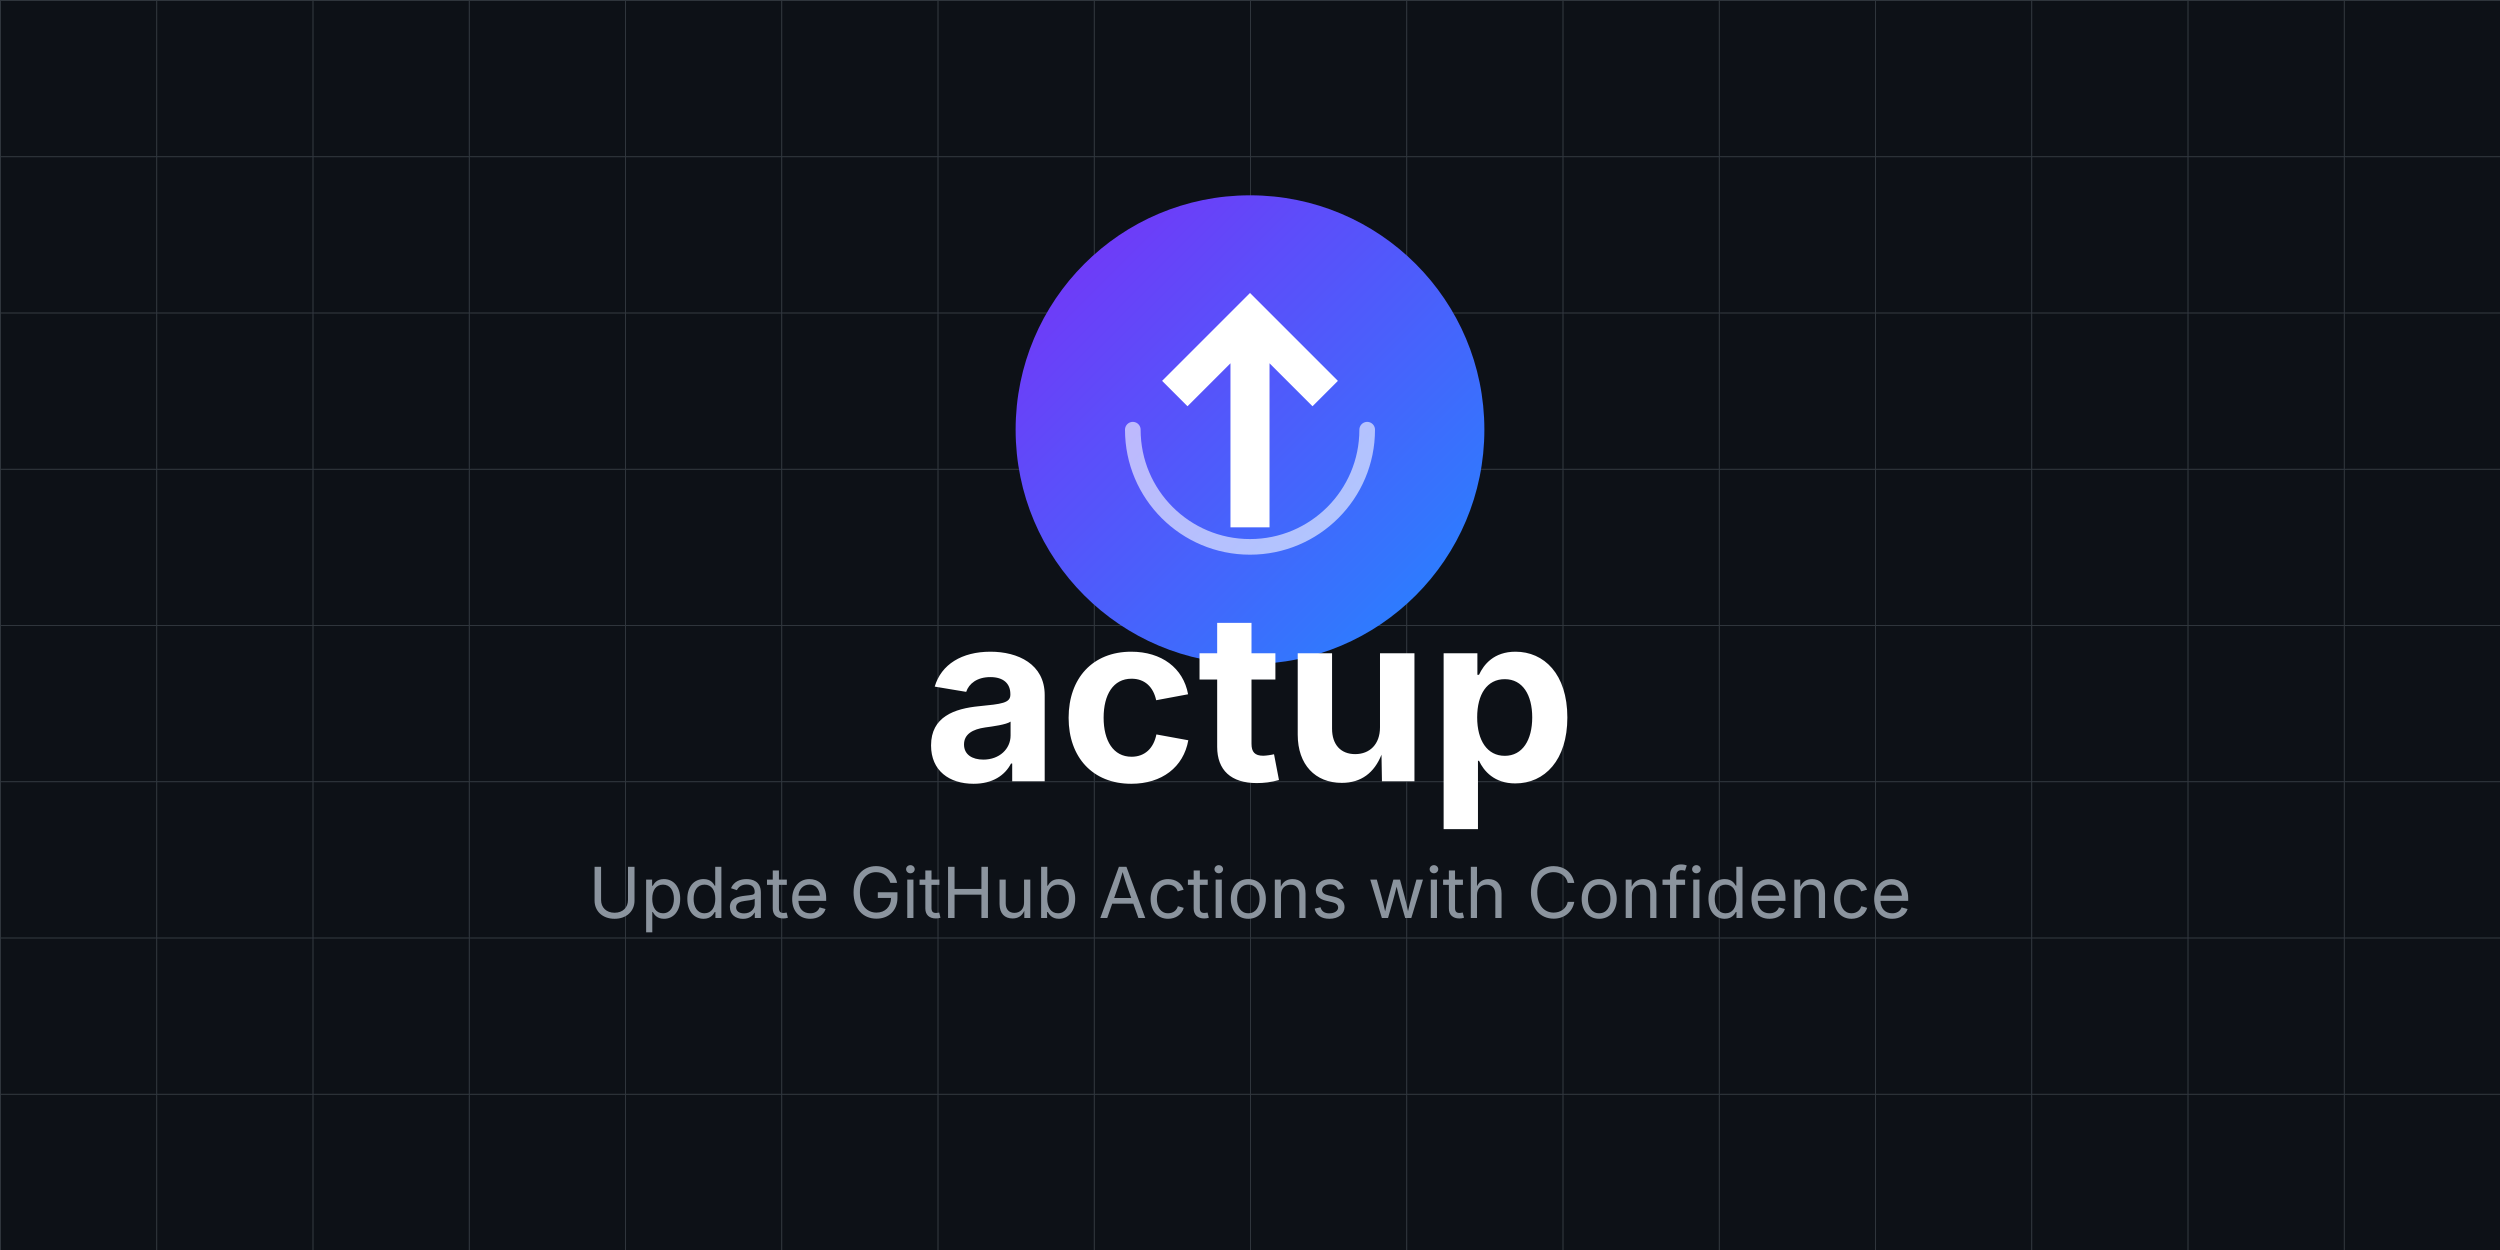
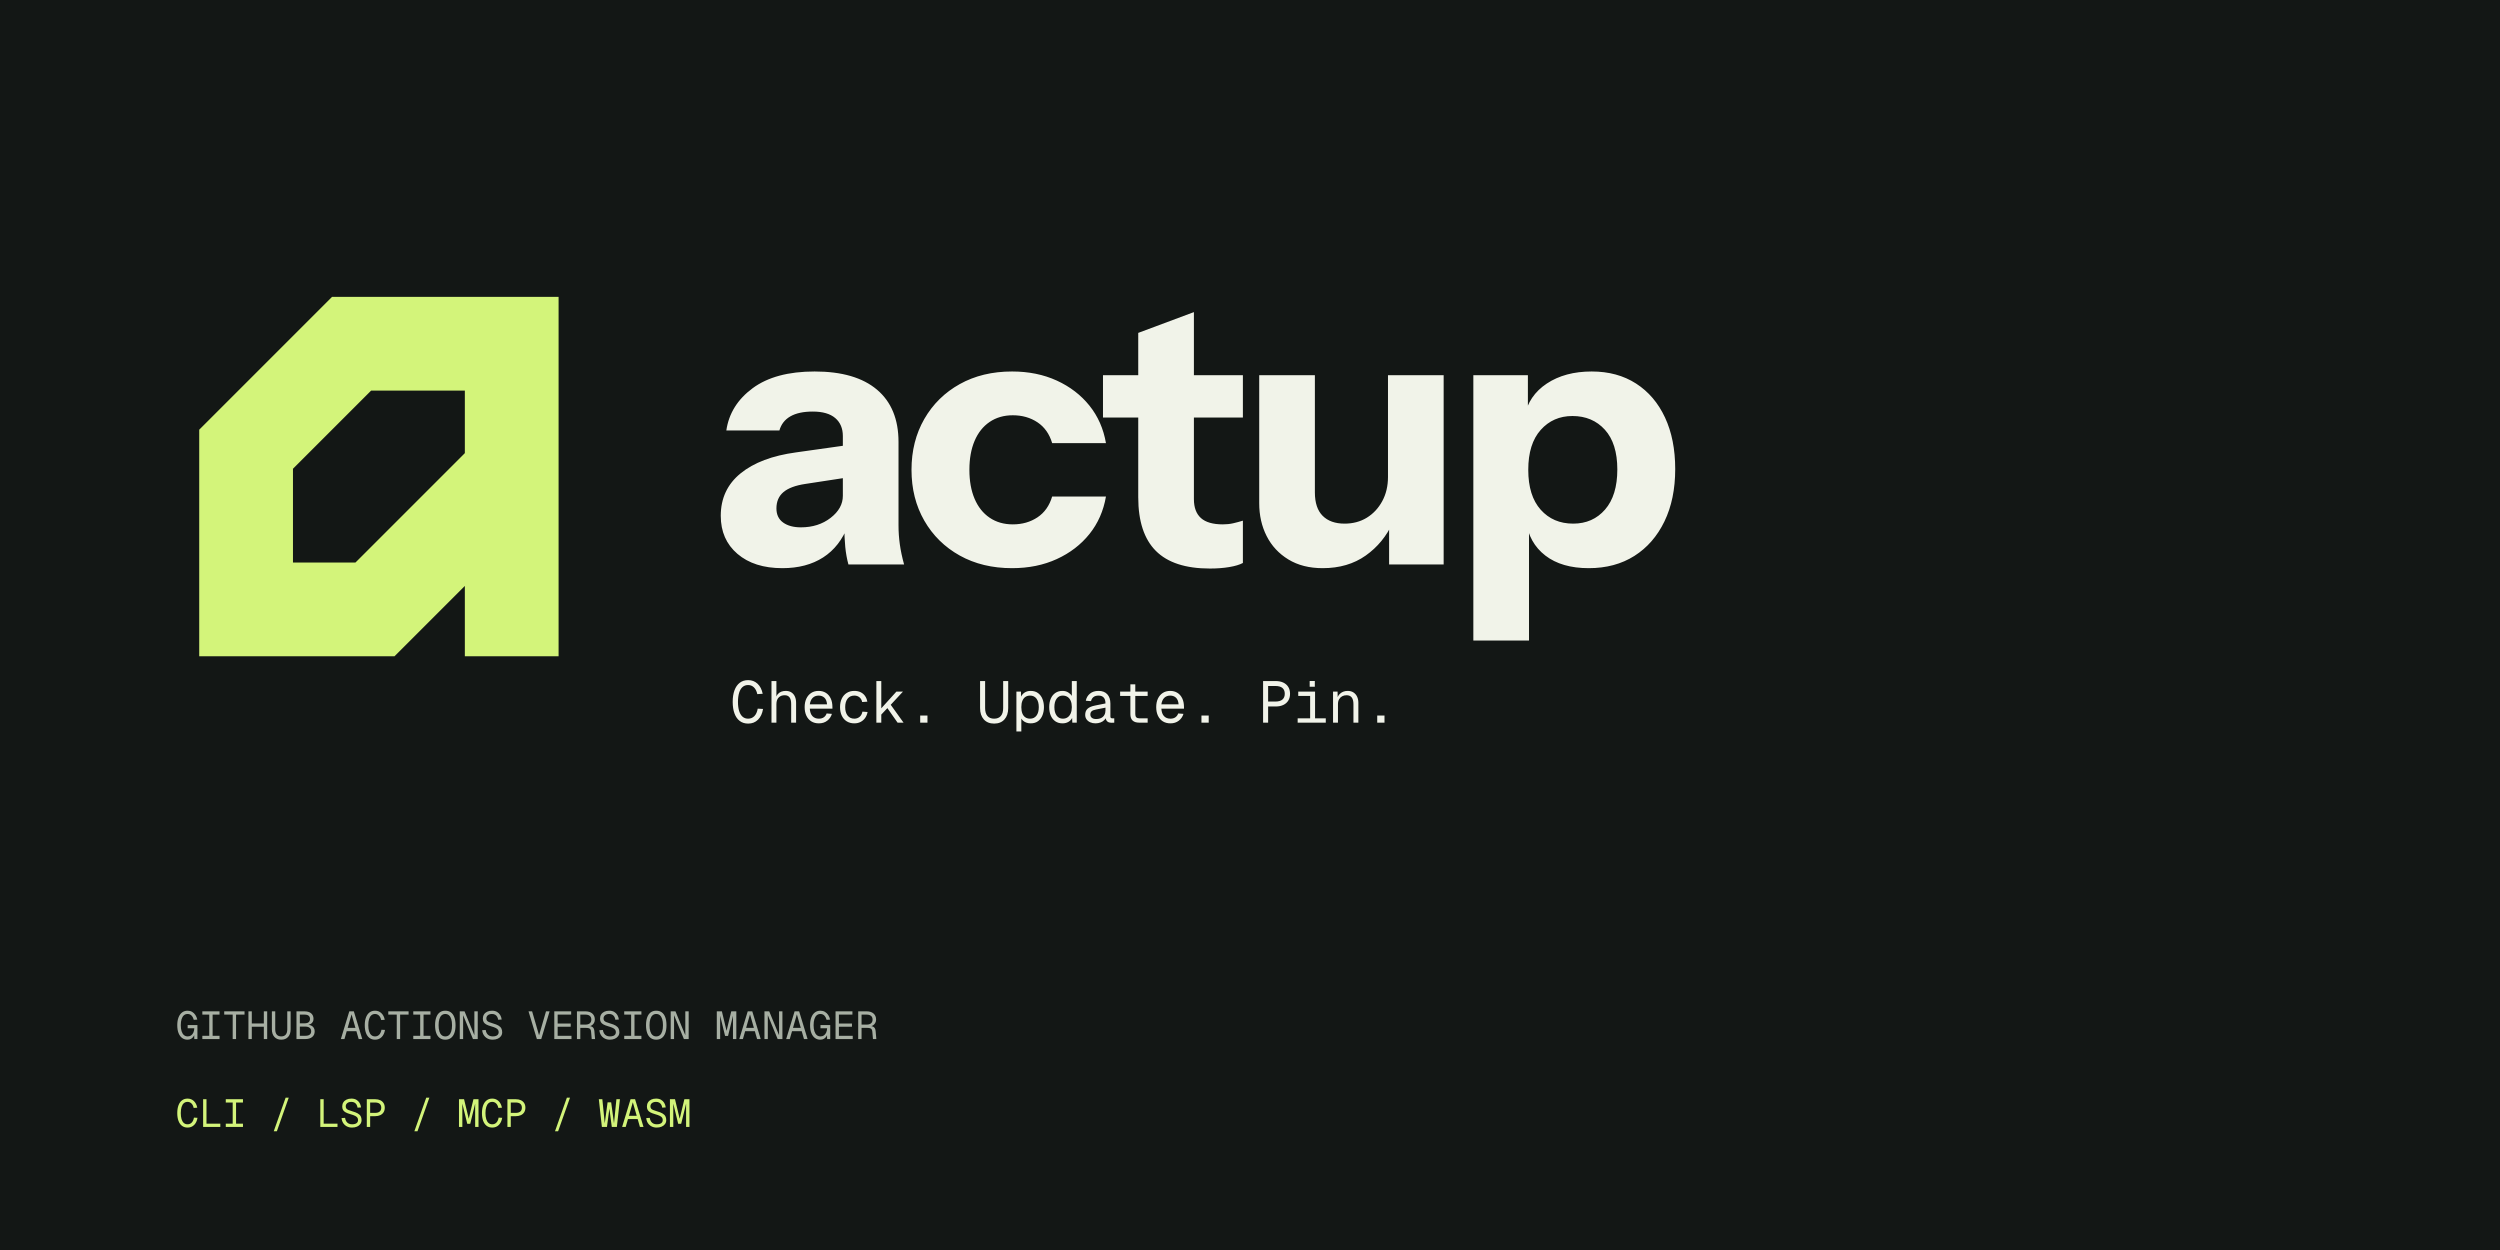
- <svg xmlns="http://www.w3.org/2000/svg" viewBox="0 0 1280 640" fill="none">
-   <path d="M0 0h1280v640H0z" fill="#0d1117" />
-   <defs>
-     <linearGradient id="b" x1="0%" y1="0%" x2="100%" y2="100%">
-       <stop offset="0%" stop-color="#7b2ff7" stop-opacity="1" />
-       <stop offset="100%" stop-color="#2188ff" stop-opacity="1" />
-     </linearGradient>
-     <pattern id="a" width="80" height="80" patternUnits="userSpaceOnUse">
-       <path d="M80 0H0v80" stroke="#30363d" />
-     </pattern>
-   </defs>
-   <path d="M0 0h1280v640H0z" fill="url(#a)" />
-   <g transform="translate(640 220)">
-     <circle r="120" fill="url(#b)" />
-     <path d="m0-70 45 45-13 13-22-22v84h-20v-84l-22 22-13-13z" fill="#fff" />
-     <path d="M60 0c0 33.137-26.863 60-60 60S-60 33.137-60 0" stroke="#fff" stroke-width="8" opacity=".6" stroke-linecap="round" />
-   </g>
-   <text y="80" transform="translate(640 320)" fill="#fff" font-family="Inter, sans-serif, Arial" font-size="120" font-weight="bold" text-anchor="middle">
- 		actup
- 	</text>
-   <text y="150" transform="translate(640 320)" fill="#8b949e" font-family="Inter, sans-serif, Arial" font-size="36" text-anchor="middle">
- 		Update GitHub Actions with Confidence
- 	</text>
+ <svg xmlns="http://www.w3.org/2000/svg" width="1280" height="640" viewBox="0 0 1280 640" aria-label="actup — GitHub Actions version manager" role="img">
+   <path d="M0 0h1280v640H0z" fill="#131715" />
+   <path d="M18 52 52 18h58v92H86V92l-18 18H18V52Zm24 10v24h16l28-28V42H62L42 62Z" transform="translate(66 116) scale(2.0)" fill="#D3F47A" fill-rule="evenodd" />
+   <path d="M434.39 289 Q433.25 284.82 432.775 280.07 Q432.3 275.32 432.3 269.05 H431.54 V223.26           Q431.54 217.37 427.645 214.045 Q423.75 210.72 416.15 210.72 Q408.93 210.72 404.655 213.19           Q400.38 215.66 399.05 220.41 H371.88 Q373.78 207.3 385.37 198.75 Q396.96 190.2 417.1 190.2           Q438 190.2 449.02 199.51 Q460.04 208.82 460.04 226.3 V269.05 Q460.04 273.8 460.705 278.645           Q461.37 283.49 462.89 289 Z M400.57 290.9 Q386.13 290.9 377.58 283.585           Q369.03 276.27 369.03 264.11 Q369.03 250.62 379.195 242.355 Q389.36 234.09 407.6 231.62           L435.91 227.63 V244.16 L412.35 247.77 Q404.75 248.91 401.14 251.95           Q397.53 254.99 397.53 260.31 Q397.53 265.06 400.95 267.53 Q404.37 270 410.07 270           Q419 270 425.27 265.155 Q431.54 260.31 431.54 253.85 L434.2 269.05           Q430.02 279.88 421.47 285.39 Q412.92 290.9 400.57 290.9 Z           M518.18 290.9 Q502.98 290.9 491.39 284.44 Q479.8 277.98 473.245 266.58           Q466.69 255.18 466.69 240.55 Q466.69 225.92 473.245 214.52 Q479.8 203.12 491.39 196.66           Q502.98 190.2 518.18 190.2 Q530.91 190.2 541.075 194.855 Q551.24 199.51 557.795 207.68           Q564.35 215.85 566.25 226.87 H538.7 Q536.61 219.84 531.195 216.23           Q525.78 212.62 518.56 212.62 Q511.72 212.62 506.685 216.04 Q501.65 219.46 498.99 225.73           Q496.33 232 496.33 240.55 Q496.33 249.1 498.99 255.37 Q501.65 261.64 506.685 265.06           Q511.72 268.48 518.56 268.48 Q525.78 268.48 531.195 264.87 Q536.61 261.26 538.7 254.23           H566.25 Q564.35 265.25 557.795 273.42 Q551.24 281.59 541.075 286.245           Q530.91 290.9 518.18 290.9 Z M619.45 291.09 Q600.83 291.09 591.805 282.065           Q582.78 273.04 582.78 254.61 V170.44 L611.28 159.8 V255.56 Q611.28 262.02 614.89 265.25           Q618.5 268.48 626.1 268.48 Q628.95 268.48 631.42 267.91 Q633.89 267.34 636.36 266.58           V288.24 Q633.89 289.57 629.425 290.33 Q624.96 291.09 619.45 291.09 Z           M564.73 213.76 V192.1 H636.36 V213.76 Z M677.21 290.9 Q666.95 290.9 659.635 286.435           Q652.32 281.97 648.52 274.465 Q644.72 266.96 644.72 257.65 V192.1 H673.22 V252.14           Q673.22 260.12 677.21 264.11 Q681.2 268.1 688.42 268.1 Q694.88 268.1 699.82 265.06           Q704.76 262.02 707.705 256.605 Q710.65 251.19 710.65 244.16 L713.12 267.53           Q708.37 277.98 699.25 284.44 Q690.13 290.9 677.21 290.9 Z           M711.22 289 V266.2 H710.65 V192.1 H739.15 V289 Z           M813.44 290.9 Q799.57 290.9 791.21 284.44 Q782.85 277.98 781.33 266.77 L782.85 266.58           V327.95 H754.35 V192.1 H782.28 V213.57 L780.57 213.19 Q782.66 202.55 791.97 196.375           Q801.28 190.2 814.96 190.2 Q828.07 190.2 837.665 196.375 Q847.26 202.55 852.485 213.76           Q857.71 224.97 857.71 240.17 Q857.71 255.56 852.2 266.96 Q846.69 278.36 836.81 284.63           Q826.93 290.9 813.44 290.9 Z M805.46 268.1 Q815.53 268.1 821.8 260.88           Q828.07 253.66 828.07 240.36 Q828.07 227.06 821.705 220.03 Q815.34 213 805.08 213           Q795.2 213 788.835 220.125 Q782.47 227.25 782.47 240.55 Q782.47 253.85 788.835 260.975           Q795.2 268.1 805.46 268.1 Z" fill="#F1F3E9" />
+   <path d="M383.06 370.48 Q380.51 370.48 378.74 369.13 Q376.97 367.78 376.055 365.29           Q375.14 362.8 375.14 359.38 Q375.14 355.93 376.055 353.44 Q376.97 350.95 378.74 349.585           Q380.51 348.22 383.06 348.22 Q385.88 348.22 387.86 350.065 Q389.84 351.91 390.5 355.21           L387.74 355.39 Q387.23 353.08 385.985 351.91 Q384.74 350.74 383.06 350.74           Q381.35 350.74 380.195 351.745 Q379.04 352.75 378.44 354.685 Q377.84 356.62 377.84 359.38           Q377.84 362.11 378.44 364.03 Q379.04 365.95 380.195 366.955 Q381.35 367.96 383.06 367.96           Q384.92 367.96 386.21 366.67 Q387.5 365.38 387.95 362.83 L390.68 362.98           Q390.11 366.49 388.1 368.485 Q386.09 370.48 383.06 370.48 Z           M395 370 V348.7 H397.52 V357.61 L397.22 357.55 Q397.52 356.23 398.24 355.39           Q398.96 354.55 400.01 354.145 Q401.06 353.74 402.29 353.74 Q404 353.74 405.185 354.505           Q406.37 355.27 406.985 356.635 Q407.6 358 407.6 359.77 V370 H405.08 V360.49           Q405.08 358.18 404.255 357.07 Q403.43 355.96 401.75 355.96 Q399.83 355.96 398.675 357.13           Q397.52 358.3 397.52 360.52 V370 Z M419.27 370.36 Q417.02 370.36 415.385 369.34           Q413.75 368.32 412.865 366.445 Q411.98 364.57 411.98 362.05 Q411.98 359.53 412.865 357.67           Q413.75 355.81 415.355 354.775 Q416.96 353.74 419.15 353.74 Q421.22 353.74 422.81 354.715           Q424.4 355.69 425.3 357.55 Q426.2 359.41 426.2 362.08 V362.83 H414.62           Q414.77 365.38 415.985 366.67 Q417.2 367.96 419.27 367.96 Q420.83 367.96 421.835 367.225           Q422.84 366.49 423.23 365.29 L425.93 365.5 Q425.3 367.63 423.545 368.995           Q421.79 370.36 419.27 370.36 Z M414.62 360.61 H423.44 Q423.26 358.3 422.09 357.22           Q420.92 356.14 419.15 356.14 Q417.32 356.14 416.135 357.265 Q414.95 358.39 414.62 360.61 Z           M437.42 370.36 Q435.2 370.36 433.55 369.34 Q431.9 368.32 431 366.445           Q430.1 364.57 430.1 362.05 Q430.1 359.53 431 357.67 Q431.9 355.81 433.55 354.775           Q435.2 353.74 437.42 353.74 Q439.19 353.74 440.57 354.385 Q441.95 355.03 442.85 356.26           Q443.75 357.49 444.08 359.26 L441.44 359.44 Q441.08 357.85 440.015 356.995           Q438.95 356.14 437.42 356.14 Q435.23 356.14 433.985 357.715 Q432.74 359.29 432.74 362.05           Q432.74 364.81 433.985 366.385 Q435.23 367.96 437.42 367.96 Q438.95 367.96 440.075 367.06           Q441.2 366.16 441.56 364.36 L444.2 364.54 Q443.87 366.31 442.94 367.615           Q442.01 368.92 440.6 369.64 Q439.19 370.36 437.42 370.36 Z           M448.7 370 V348.7 H451.22 V362.65 L458.96 354.1 H462.32 L456.05 360.85 L462.62 370 H459.56           L454.34 362.56 L451.22 365.86 V370 Z M471.14 370 V366.34 H474.86 V370 Z           M509 370.48 Q505.64 370.48 503.72 368.35 Q501.8 366.22 501.8 362.56 V348.7 H504.38 V362.56           Q504.38 365.2 505.565 366.58 Q506.75 367.96 509 367.96 Q511.25 367.96 512.435 366.58           Q513.62 365.2 513.62 362.56 V348.7 H516.2 V362.56 Q516.2 366.22 514.28 368.35           Q512.36 370.48 509 370.48 Z M520.4 374.5 V354.1 H522.74 L522.8 357.7 L522.44 357.52           Q523.04 355.66 524.435 354.7 Q525.83 353.74 527.66 353.74 Q530.03 353.74 531.545 354.91           Q533.06 356.08 533.78 357.97 Q534.5 359.86 534.5 362.05 Q534.5 364.24 533.78 366.13           Q533.06 368.02 531.545 369.19 Q530.03 370.36 527.66 370.36 Q526.43 370.36 525.365 369.94           Q524.3 369.52 523.565 368.77 Q522.83 368.02 522.56 367 L522.92 366.58 V374.5 Z           M527.42 367.96 Q529.49 367.96 530.675 366.4 Q531.86 364.84 531.86 362.05           Q531.86 359.26 530.675 357.7 Q529.49 356.14 527.42 356.14 Q526.04 356.14 525.035 356.8           Q524.03 357.46 523.475 358.78 Q522.92 360.1 522.92 362.05 Q522.92 364 523.46 365.32           Q524 366.64 525.02 367.3 Q526.04 367.96 527.42 367.96 Z           M544.01 370.36 Q541.91 370.36 540.38 369.34 Q538.85 368.32 538.025 366.46           Q537.2 364.6 537.2 362.05 Q537.2 359.5 538.025 357.64 Q538.85 355.78 540.38 354.76           Q541.91 353.74 544.01 353.74 Q545.69 353.74 546.95 354.535 Q548.21 355.33 548.78 356.32           V348.7 H551.3 V370 H549.02 L548.93 367.6 Q548.27 368.89 546.98 369.625           Q545.69 370.36 544.01 370.36 Z M544.16 367.96 Q545.6 367.96 546.635 367.24           Q547.67 366.52 548.225 365.185 Q548.78 363.85 548.78 362.05 Q548.78 360.19 548.225 358.87           Q547.67 357.55 546.62 356.845 Q545.57 356.14 544.1 356.14 Q542.15 356.14 540.995 357.715           Q539.84 359.29 539.84 362.05 Q539.84 364.78 540.995 366.37 Q542.15 367.96 544.16 367.96 Z           M560.9 370.36 Q559.4 370.36 558.2 369.82 Q557 369.28 556.31 368.305           Q555.62 367.33 555.62 366.04 Q555.62 364 556.835 362.875 Q558.05 361.75 560.66 361.24           L566 360.16 Q566 358.12 565.085 357.13 Q564.17 356.14 562.46 356.14           Q560.81 356.14 559.88 356.875 Q558.95 357.61 558.59 358.99 L555.92 358.78           Q556.37 356.53 558.065 355.135 Q559.76 353.74 562.46 353.74 Q565.34 353.74 566.93 355.465           Q568.52 357.19 568.52 360.22 V366.82 Q568.52 367.36 568.76 367.57           Q569 367.78 569.48 367.78 H570.5 V370 Q570.32 370.03 569.93 370.045           Q569.54 370.06 569.18 370.06 Q568.16 370.06 567.455 369.73 Q566.75 369.4 566.39 368.665           Q566.03 367.93 566 366.76 H566.48 Q566.27 367.78 565.475 368.605           Q564.68 369.43 563.48 369.895 Q562.28 370.36 560.9 370.36 Z           M561.14 368.14 Q562.76 368.14 563.84 367.585 Q564.92 367.03 565.46 366.025           Q566 365.02 566 363.7 V362.32 L561.14 363.28 Q559.52 363.58 558.89 364.195           Q558.26 364.81 558.26 365.8 Q558.26 366.91 559.025 367.525 Q559.79 368.14 561.14 368.14 Z           M583.34 370 Q581.03 370 579.89 368.92 Q578.75 367.84 578.75 365.62 V350.38 H581.27 V365.62           Q581.27 366.73 581.78 367.255 Q582.29 367.78 583.34 367.78 H587.6 V370 Z           M573.5 356.32 V354.1 H587.6 V356.32 Z M599.27 370.36 Q597.02 370.36 595.385 369.34           Q593.75 368.32 592.865 366.445 Q591.98 364.57 591.98 362.05 Q591.98 359.53 592.865 357.67           Q593.75 355.81 595.355 354.775 Q596.96 353.74 599.15 353.74 Q601.22 353.74 602.81 354.715           Q604.4 355.69 605.3 357.55 Q606.2 359.41 606.2 362.08 V362.83 H594.62           Q594.77 365.38 595.985 366.67 Q597.2 367.96 599.27 367.96 Q600.83 367.96 601.835 367.225           Q602.84 366.49 603.23 365.29 L605.93 365.5 Q605.3 367.63 603.545 368.995           Q601.79 370.36 599.27 370.36 Z M594.62 360.61 H603.44 Q603.26 358.3 602.09 357.22           Q600.92 356.14 599.15 356.14 Q597.32 356.14 596.135 357.265 Q594.95 358.39 594.62 360.61 Z           M615.14 370 V366.34 H618.86 V370 Z M646.7 370 V348.7 H653.18 Q655.4 348.7 657.05 349.48           Q658.7 350.26 659.6 351.715 Q660.5 353.17 660.5 355.21 Q660.5 357.25 659.6 358.705           Q658.7 360.16 657.05 360.94 Q655.4 361.72 653.18 361.72 H649.28 V370 Z           M649.28 359.2 H652.88 Q655.4 359.2 656.6 358.165 Q657.8 357.13 657.8 355.21           Q657.8 353.26 656.6 352.24 Q655.4 351.22 652.88 351.22 H649.28 Z           M670.79 370 V354.1 H673.31 V370 Z M664.4 370 V367.78 H678.8 V370 Z           M664.7 356.32 V354.1 H673.31 V356.32 Z M670.55 351.61 V348.67 H673.19 V351.61 Z           M682.52 370 V354.1 H684.83 L684.92 358.15 L684.62 357.88 Q684.92 356.47 685.715 355.555           Q686.51 354.64 687.62 354.19 Q688.73 353.74 689.96 353.74 Q691.79 353.74 693.005 354.55           Q694.22 355.36 694.85 356.725 Q695.48 358.09 695.48 359.77 V370 H692.96 V360.49           Q692.96 358.27 692.09 357.115 Q691.22 355.96 689.42 355.96 Q688.19 355.96 687.2 356.485           Q686.21 357.01 685.625 358.015 Q685.04 359.02 685.04 360.49 V370 Z           M705.14 370 V366.34 H708.86 V370 Z" fill="#F1F3E9" />
+   <path d="M95.96 532.32 Q94.46 532.32 93.29 531.49 Q92.12 530.66 91.44 529.01           Q90.76 527.36 90.76 524.92 Q90.76 522.62 91.39 520.96 Q92.02 519.3 93.2 518.39           Q94.38 517.48 96.04 517.48 Q97.34 517.48 98.35 518.06 Q99.36 518.64 100.04 519.67           Q100.72 520.7 101.02 522.04 L99.22 522.16 Q98.88 520.84 98.09 520           Q97.3 519.16 96.04 519.16 Q94.94 519.16 94.16 519.83 Q93.38 520.5 92.97 521.79           Q92.56 523.08 92.56 524.92 Q92.56 526.74 92.98 528.02 Q93.4 529.3 94.19 529.97           Q94.98 530.64 96.12 530.64 Q97.14 530.64 97.87 530.11 Q98.6 529.58 99.02 528.63           Q99.44 527.68 99.48 526.46 H96.08 V524.82 H101.08 V532 H99.48 L99.4 528.64 L99.88 528.8           Q99.6 529.82 99.11 530.62 Q98.62 531.42 97.85 531.87 Q97.08 532.32 95.96 532.32 Z           M103.6 532 V530.32 H107.14 V519.48 H103.6 V517.8 H112.4 V519.48 H108.86 V530.32 H112.4           V532 Z M119.14 532 V519.48 H114.8 V517.8 H125.2 V519.48 H120.86 V532 Z           M127.2 532 V517.8 H128.92 V524.7 L128.04 524.02 H135.96 L135.08 524.7 V517.8 H136.8 V532           H135.08 V525.02 L135.96 525.7 H128.04 L128.92 525.02 V532 Z           M144 532.32 Q141.76 532.32 140.48 530.9 Q139.2 529.48 139.2 527.04 V517.8 H140.92 V527.04           Q140.92 528.8 141.71 529.72 Q142.5 530.64 144 530.64 Q145.5 530.64 146.29 529.72           Q147.08 528.8 147.08 527.04 V517.8 H148.8 V527.04 Q148.8 529.48 147.52 530.9           Q146.24 532.32 144 532.32 Z M151.8 532 V517.8 H155.8 Q158.14 517.8 159.33 518.84           Q160.52 519.88 160.52 521.68 Q160.52 522.56 160.1 523.26 Q159.68 523.96 158.92 524.36           Q158.16 524.76 157.16 524.76 V524.64 Q158.4 524.64 159.29 525.06           Q160.18 525.48 160.65 526.24 Q161.12 527 161.12 528.04 Q161.12 529.88 159.84 530.94           Q158.56 532 156.3 532 Z M153.52 530.32 H156.32 Q157.86 530.32 158.59 529.72           Q159.32 529.12 159.32 528.04 Q159.32 526.9 158.56 526.26 Q157.8 525.62 156.32 525.62           H153.52 Z M153.52 523.94 H155.88 Q157.36 523.94 158.04 523.36 Q158.72 522.78 158.72 521.72           Q158.72 520.64 158.04 520.06 Q157.36 519.48 155.88 519.48 H153.52 Z           M174.52 532 178.84 517.8 H181.16 L185.48 532 H183.64 L180 519.36 L176.36 532 Z           M176.7 527.96 177.3 526.28 H182.7 L183.3 527.96 Z           M192.04 532.32 Q190.34 532.32 189.16 531.42 Q187.98 530.52 187.37 528.86           Q186.76 527.2 186.76 524.92 Q186.76 522.62 187.37 520.96 Q187.98 519.3 189.16 518.39           Q190.34 517.48 192.04 517.48 Q193.92 517.48 195.24 518.71 Q196.56 519.94 197 522.14           L195.16 522.26 Q194.82 520.72 193.99 519.94 Q193.16 519.16 192.04 519.16           Q190.9 519.16 190.13 519.83 Q189.36 520.5 188.96 521.79 Q188.56 523.08 188.56 524.92           Q188.56 526.74 188.96 528.02 Q189.36 529.3 190.13 529.97 Q190.9 530.64 192.04 530.64           Q193.28 530.64 194.14 529.78 Q195 528.92 195.3 527.22 L197.12 527.32           Q196.74 529.66 195.4 530.99 Q194.06 532.32 192.04 532.32 Z           M203.14 532 V519.48 H198.8 V517.8 H209.2 V519.48 H204.86 V532 Z           M211.6 532 V530.32 H215.14 V519.48 H211.6 V517.8 H220.4 V519.48 H216.86 V530.32 H220.4           V532 Z M228 532.32 Q226.32 532.32 225.15 531.46 Q223.98 530.6 223.37 528.94           Q222.76 527.28 222.76 524.92 Q222.76 522.52 223.37 520.86 Q223.98 519.2 225.15 518.34           Q226.32 517.48 228 517.48 Q229.68 517.48 230.85 518.34 Q232.02 519.2 232.63 520.86           Q233.24 522.52 233.24 524.92 Q233.24 527.28 232.63 528.94 Q232.02 530.6 230.85 531.46           Q229.68 532.32 228 532.32 Z M228 530.64 Q229.1 530.64 229.87 529.99           Q230.64 529.34 231.04 528.06 Q231.44 526.78 231.44 524.92 Q231.44 523.06 231.04 521.77           Q230.64 520.48 229.87 519.82 Q229.1 519.16 228 519.16 Q226.9 519.16 226.13 519.82           Q225.36 520.48 224.96 521.77 Q224.56 523.06 224.56 524.92 Q224.56 526.78 224.96 528.06           Q225.36 529.34 226.13 529.99 Q226.9 530.64 228 530.64 Z           M235.4 532 V517.8 H237.84 L242.88 530.04 V517.8 H244.6 V532 H242.16 L237.12 519.76 V532 Z           M252.22 532.32 Q250.72 532.32 249.56 531.7 Q248.4 531.08 247.7 529.99           Q247 528.9 246.88 527.46 L248.68 527.34 Q248.82 528.4 249.29 529.14           Q249.76 529.88 250.51 530.26 Q251.26 530.64 252.26 530.64 Q253.26 530.64 253.94 530.39           Q254.62 530.14 254.97 529.65 Q255.32 529.16 255.32 528.48 Q255.32 527.8 255.01 527.29           Q254.7 526.78 253.85 526.34 Q253 525.9 251.34 525.44 Q249.86 525.02 248.95 524.52           Q248.04 524.02 247.63 523.3 Q247.22 522.58 247.22 521.52 Q247.22 520.32 247.79 519.41           Q248.36 518.5 249.42 517.99 Q250.48 517.48 251.94 517.48 Q253.4 517.48 254.44 518.07           Q255.48 518.66 256.09 519.68 Q256.7 520.7 256.86 522 L255.06 522.12           Q254.94 521.26 254.56 520.59 Q254.18 519.92 253.52 519.54 Q252.86 519.16 251.9 519.16           Q250.58 519.16 249.8 519.79 Q249.02 520.42 249.02 521.44 Q249.02 522.1 249.31 522.53           Q249.6 522.96 250.34 523.29 Q251.08 523.62 252.42 524 Q254.16 524.48 255.19 525.08           Q256.22 525.68 256.67 526.51 Q257.12 527.34 257.12 528.52 Q257.12 529.64 256.5 530.5           Q255.88 531.36 254.78 531.84 Q253.68 532.32 252.22 532.32 Z           M274.88 532 270.6 517.8 H272.44 L276.24 530.88 H275.76 L279.56 517.8 H281.4 L277.12 532 Z           M283.8 532 V517.8 H292.44 V519.48 H285.52 V524.06 H292.2 V525.7 H285.52 V530.32 H292.6           V532 Z M295.4 532 V517.8 H299.72 Q301.96 517.8 303.26 518.93 Q304.56 520.06 304.56 522.04           Q304.56 523.04 304.1 523.81 Q303.64 524.58 302.92 525.02 Q302.2 525.46 301.44 525.52           L301.36 525.28 Q302.78 525.36 303.49 525.96 Q304.2 526.56 304.32 527.92 L304.68 532           H302.96 L302.62 528.14 Q302.56 527.48 302.31 527.07 Q302.06 526.66 301.53 526.47           Q301 526.28 300.08 526.28 H297.12 V532 Z M297.12 524.6 H299.72 Q301.2 524.6 301.98 523.93           Q302.76 523.26 302.76 522.04 Q302.76 520.8 301.98 520.14 Q301.2 519.48 299.72 519.48           H297.12 Z M312.22 532.32 Q310.72 532.32 309.56 531.7 Q308.4 531.08 307.7 529.99           Q307 528.9 306.88 527.46 L308.68 527.34 Q308.82 528.4 309.29 529.14           Q309.76 529.88 310.51 530.26 Q311.26 530.64 312.26 530.64 Q313.26 530.64 313.94 530.39           Q314.62 530.14 314.97 529.65 Q315.32 529.16 315.32 528.48 Q315.32 527.8 315.01 527.29           Q314.7 526.78 313.85 526.34 Q313 525.9 311.34 525.44 Q309.86 525.02 308.95 524.52           Q308.04 524.02 307.63 523.3 Q307.22 522.58 307.22 521.52 Q307.22 520.32 307.79 519.41           Q308.36 518.5 309.42 517.99 Q310.48 517.48 311.94 517.48 Q313.4 517.48 314.44 518.07           Q315.48 518.66 316.09 519.68 Q316.7 520.7 316.86 522 L315.06 522.12           Q314.94 521.26 314.56 520.59 Q314.18 519.92 313.52 519.54 Q312.86 519.16 311.9 519.16           Q310.58 519.16 309.8 519.79 Q309.02 520.42 309.02 521.44 Q309.02 522.1 309.31 522.53           Q309.6 522.96 310.34 523.29 Q311.08 523.62 312.42 524 Q314.16 524.48 315.19 525.08           Q316.22 525.68 316.67 526.51 Q317.12 527.34 317.12 528.52 Q317.12 529.64 316.5 530.5           Q315.88 531.36 314.78 531.84 Q313.68 532.32 312.22 532.32 Z           M319.6 532 V530.32 H323.14 V519.48 H319.6 V517.8 H328.4 V519.48 H324.86 V530.32 H328.4           V532 Z M336 532.32 Q334.32 532.32 333.15 531.46 Q331.98 530.6 331.37 528.94           Q330.76 527.28 330.76 524.92 Q330.76 522.52 331.37 520.86 Q331.98 519.2 333.15 518.34           Q334.32 517.48 336 517.48 Q337.68 517.48 338.85 518.34 Q340.02 519.2 340.63 520.86           Q341.24 522.52 341.24 524.92 Q341.24 527.28 340.63 528.94 Q340.02 530.6 338.85 531.46           Q337.68 532.32 336 532.32 Z M336 530.64 Q337.1 530.64 337.87 529.99           Q338.64 529.34 339.04 528.06 Q339.44 526.78 339.44 524.92 Q339.44 523.06 339.04 521.77           Q338.64 520.48 337.87 519.82 Q337.1 519.16 336 519.16 Q334.9 519.16 334.13 519.82           Q333.36 520.48 332.96 521.77 Q332.56 523.06 332.56 524.92 Q332.56 526.78 332.96 528.06           Q333.36 529.34 334.13 529.99 Q334.9 530.64 336 530.64 Z           M343.4 532 V517.8 H345.84 L350.88 530.04 V517.8 H352.6 V532 H350.16 L345.12 519.76 V532 Z           M371.24 530.4 368.56 519.4 H368.72 V532 H367 V517.8 H369.6 L372.4 529.48 H371.6           L374.4 517.8 H377 V532 H375.28 V519.4 H375.44 L372.76 530.4 Z           M378.52 532 382.84 517.8 H385.16 L389.48 532 H387.64 L384 519.36 L380.36 532 Z           M380.7 527.96 381.3 526.28 H386.7 L387.3 527.96 Z           M391.4 532 V517.8 H393.84 L398.88 530.04 V517.8 H400.6 V532 H398.16 L393.12 519.76 V532 Z           M402.52 532 406.84 517.8 H409.16 L413.48 532 H411.64 L408 519.36 L404.36 532 Z           M404.7 527.96 405.3 526.28 H410.7 L411.3 527.96 Z           M419.96 532.32 Q418.46 532.32 417.29 531.49 Q416.12 530.66 415.44 529.01           Q414.76 527.36 414.76 524.92 Q414.76 522.62 415.39 520.96 Q416.02 519.3 417.2 518.39           Q418.38 517.48 420.04 517.48 Q421.34 517.48 422.35 518.06 Q423.36 518.64 424.04 519.67           Q424.72 520.7 425.02 522.04 L423.22 522.16 Q422.88 520.84 422.09 520           Q421.3 519.16 420.04 519.16 Q418.94 519.16 418.16 519.83 Q417.38 520.5 416.97 521.79           Q416.56 523.08 416.56 524.92 Q416.56 526.74 416.98 528.02 Q417.4 529.3 418.19 529.97           Q418.98 530.64 420.12 530.64 Q421.14 530.64 421.87 530.11 Q422.6 529.58 423.02 528.63           Q423.44 527.68 423.48 526.46 H420.08 V524.82 H425.08 V532 H423.48 L423.4 528.64           L423.88 528.8 Q423.6 529.82 423.11 530.62 Q422.62 531.42 421.85 531.87           Q421.08 532.32 419.96 532.32 Z M427.8 532 V517.8 H436.44 V519.48 H429.52 V524.06 H436.2           V525.7 H429.52 V530.32 H436.6 V532 Z M439.4 532 V517.8 H443.72 Q445.96 517.8 447.26 518.93           Q448.56 520.06 448.56 522.04 Q448.56 523.04 448.1 523.81 Q447.64 524.58 446.92 525.02           Q446.2 525.46 445.44 525.52 L445.36 525.28 Q446.78 525.36 447.49 525.96           Q448.2 526.56 448.32 527.92 L448.68 532 H446.96 L446.62 528.14           Q446.56 527.48 446.31 527.07 Q446.06 526.66 445.53 526.47 Q445 526.28 444.08 526.28           H441.12 V532 Z M441.12 524.6 H443.72 Q445.2 524.6 445.98 523.93           Q446.76 523.26 446.76 522.04 Q446.76 520.8 445.98 520.14 Q445.2 519.48 443.72 519.48           H441.12 Z" fill="#A7AFA3" />
+   <path d="M96.04 577.32 Q94.34 577.32 93.16 576.42 Q91.98 575.52 91.37 573.86           Q90.76 572.2 90.76 569.92 Q90.76 567.62 91.37 565.96 Q91.98 564.3 93.16 563.39           Q94.34 562.48 96.04 562.48 Q97.92 562.48 99.24 563.71 Q100.56 564.94 101 567.14           L99.16 567.26 Q98.82 565.72 97.99 564.94 Q97.16 564.16 96.04 564.16           Q94.9 564.16 94.13 564.83 Q93.36 565.5 92.96 566.79 Q92.56 568.08 92.56 569.92           Q92.56 571.74 92.96 573.02 Q93.36 574.3 94.13 574.97 Q94.9 575.64 96.04 575.64           Q97.28 575.64 98.14 574.78 Q99 573.92 99.3 572.22 L101.12 572.32           Q100.74 574.66 99.4 575.99 Q98.06 577.32 96.04 577.32 Z           M104 577 V562.8 H105.72 V576.2 L104.86 575.32 H112.8 V577 Z           M115.6 577 V575.32 H119.14 V564.48 H115.6 V562.8 H124.4 V564.48 H120.86 V575.32 H124.4           V577 Z M140.16 579.2 146.24 562 H147.84 L141.76 579.2 Z           M164 577 V562.8 H165.72 V576.2 L164.86 575.32 H172.8 V577 Z           M180.22 577.32 Q178.72 577.32 177.56 576.7 Q176.4 576.08 175.7 574.99           Q175 573.9 174.88 572.46 L176.68 572.34 Q176.82 573.4 177.29 574.14           Q177.76 574.88 178.51 575.26 Q179.26 575.64 180.26 575.64 Q181.26 575.64 181.94 575.39           Q182.62 575.14 182.97 574.65 Q183.32 574.16 183.32 573.48 Q183.32 572.8 183.01 572.29           Q182.7 571.78 181.85 571.34 Q181 570.9 179.34 570.44 Q177.86 570.02 176.95 569.52           Q176.04 569.02 175.63 568.3 Q175.22 567.58 175.22 566.52 Q175.22 565.32 175.79 564.41           Q176.36 563.5 177.42 562.99 Q178.48 562.48 179.94 562.48 Q181.4 562.48 182.44 563.07           Q183.48 563.66 184.09 564.68 Q184.7 565.7 184.86 567 L183.06 567.12           Q182.94 566.26 182.56 565.59 Q182.18 564.92 181.52 564.54 Q180.86 564.16 179.9 564.16           Q178.58 564.16 177.8 564.79 Q177.02 565.42 177.02 566.44 Q177.02 567.1 177.31 567.53           Q177.6 567.96 178.34 568.29 Q179.08 568.62 180.42 569 Q182.16 569.48 183.19 570.08           Q184.22 570.68 184.67 571.51 Q185.12 572.34 185.12 573.52 Q185.12 574.64 184.5 575.5           Q183.88 576.36 182.78 576.84 Q181.68 577.32 180.22 577.32 Z           M187.8 577 V562.8 H192.12 Q193.6 562.8 194.7 563.32 Q195.8 563.84 196.4 564.81           Q197 565.78 197 567.14 Q197 568.5 196.4 569.47 Q195.8 570.44 194.7 570.96           Q193.6 571.48 192.12 571.48 H189.52 V577 Z M189.52 569.8 H191.92 Q193.6 569.8 194.4 569.11           Q195.2 568.42 195.2 567.14 Q195.2 565.84 194.4 565.16 Q193.6 564.48 191.92 564.48 H189.52           Z M212.16 579.2 218.24 562 H219.84 L213.76 579.2 Z           M239.24 575.4 236.56 564.4 H236.72 V577 H235 V562.8 H237.6 L240.4 574.48 H239.6           L242.4 562.8 H245 V577 H243.28 V564.4 H243.44 L240.76 575.4 Z           M252.04 577.32 Q250.34 577.32 249.16 576.42 Q247.98 575.52 247.37 573.86           Q246.76 572.2 246.76 569.92 Q246.76 567.62 247.37 565.96 Q247.98 564.3 249.16 563.39           Q250.34 562.48 252.04 562.48 Q253.92 562.48 255.24 563.71 Q256.56 564.94 257 567.14           L255.16 567.26 Q254.82 565.72 253.99 564.94 Q253.16 564.16 252.04 564.16           Q250.9 564.16 250.13 564.83 Q249.36 565.5 248.96 566.79 Q248.56 568.08 248.56 569.92           Q248.56 571.74 248.96 573.02 Q249.36 574.3 250.13 574.97 Q250.9 575.64 252.04 575.64           Q253.28 575.64 254.14 574.78 Q255 573.92 255.3 572.22 L257.12 572.32           Q256.74 574.66 255.4 575.99 Q254.06 577.32 252.04 577.32 Z           M259.8 577 V562.8 H264.12 Q265.6 562.8 266.7 563.32 Q267.8 563.84 268.4 564.81           Q269 565.78 269 567.14 Q269 568.5 268.4 569.47 Q267.8 570.44 266.7 570.96           Q265.6 571.48 264.12 571.48 H261.52 V577 Z M261.52 569.8 H263.92 Q265.6 569.8 266.4 569.11           Q267.2 568.42 267.2 567.14 Q267.2 565.84 266.4 565.16 Q265.6 564.48 263.92 564.48 H261.52           Z M284.16 579.2 290.24 562 H291.84 L285.76 579.2 Z           M308.16 577 306.6 562.8 H308.4 L309.72 576 H309.52 L311.08 564.4 H312.92 L314.48 576           H314.28 L315.6 562.8 H317.4 L315.84 577 H313.24 L311.76 565.8 H312.24 L310.76 577 Z           M318.52 577 322.84 562.8 H325.16 L329.48 577 H327.64 L324 564.36 L320.36 577 Z           M320.7 572.96 321.3 571.28 H326.7 L327.3 572.96 Z           M336.22 577.32 Q334.72 577.32 333.56 576.7 Q332.4 576.08 331.7 574.99           Q331 573.9 330.88 572.46 L332.68 572.34 Q332.82 573.4 333.29 574.14           Q333.76 574.88 334.51 575.26 Q335.26 575.64 336.26 575.64 Q337.26 575.64 337.94 575.39           Q338.62 575.14 338.97 574.65 Q339.32 574.16 339.32 573.48 Q339.32 572.8 339.01 572.29           Q338.7 571.78 337.85 571.34 Q337 570.9 335.34 570.44 Q333.86 570.02 332.95 569.52           Q332.04 569.02 331.63 568.3 Q331.22 567.58 331.22 566.52 Q331.22 565.32 331.79 564.41           Q332.36 563.5 333.42 562.99 Q334.48 562.48 335.94 562.48 Q337.4 562.48 338.44 563.07           Q339.48 563.66 340.09 564.68 Q340.7 565.7 340.86 567 L339.06 567.12           Q338.94 566.26 338.56 565.59 Q338.18 564.92 337.52 564.54 Q336.86 564.16 335.9 564.16           Q334.58 564.16 333.8 564.79 Q333.02 565.42 333.02 566.44 Q333.02 567.1 333.31 567.53           Q333.6 567.96 334.34 568.29 Q335.08 568.62 336.42 569 Q338.16 569.48 339.19 570.08           Q340.22 570.68 340.67 571.51 Q341.12 572.34 341.12 573.52 Q341.12 574.64 340.5 575.5           Q339.88 576.36 338.78 576.84 Q337.68 577.32 336.22 577.32 Z           M347.24 575.4 344.56 564.4 H344.72 V577 H343 V562.8 H345.6 L348.4 574.48 H347.6           L350.4 562.8 H353 V577 H351.28 V564.4 H351.44 L348.76 575.4 Z" fill="#D3F47A" />
</svg>
